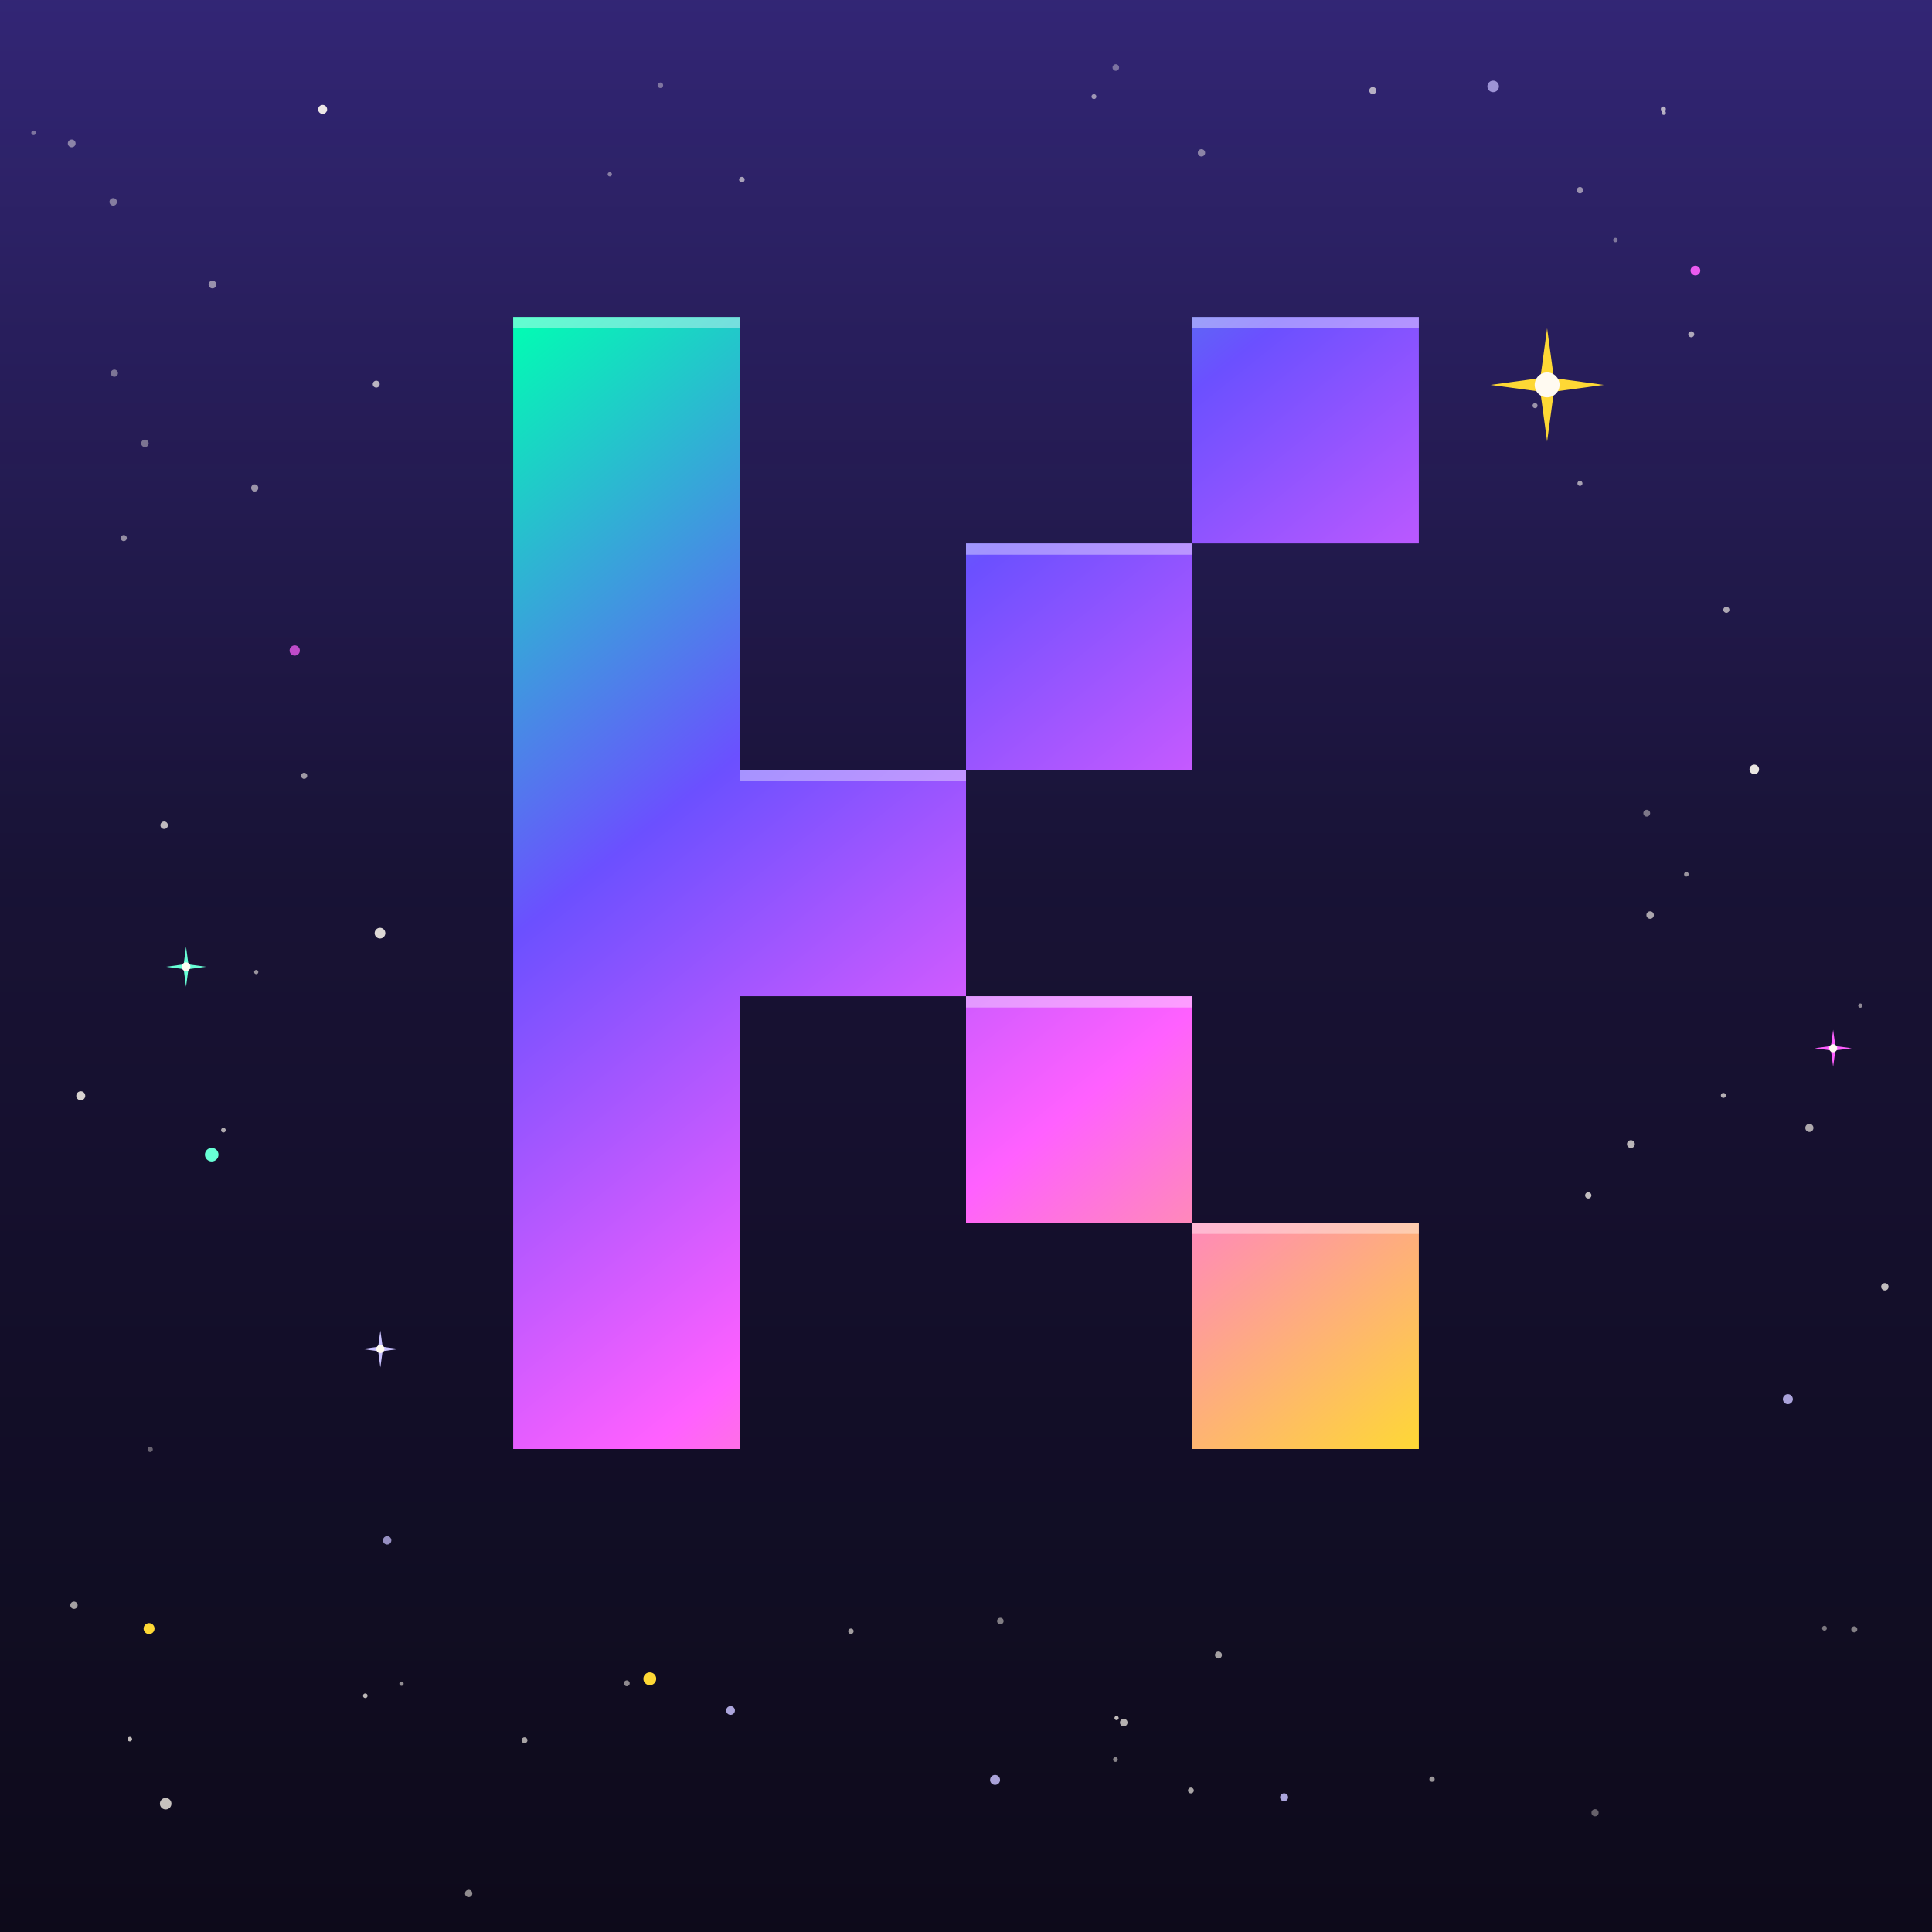
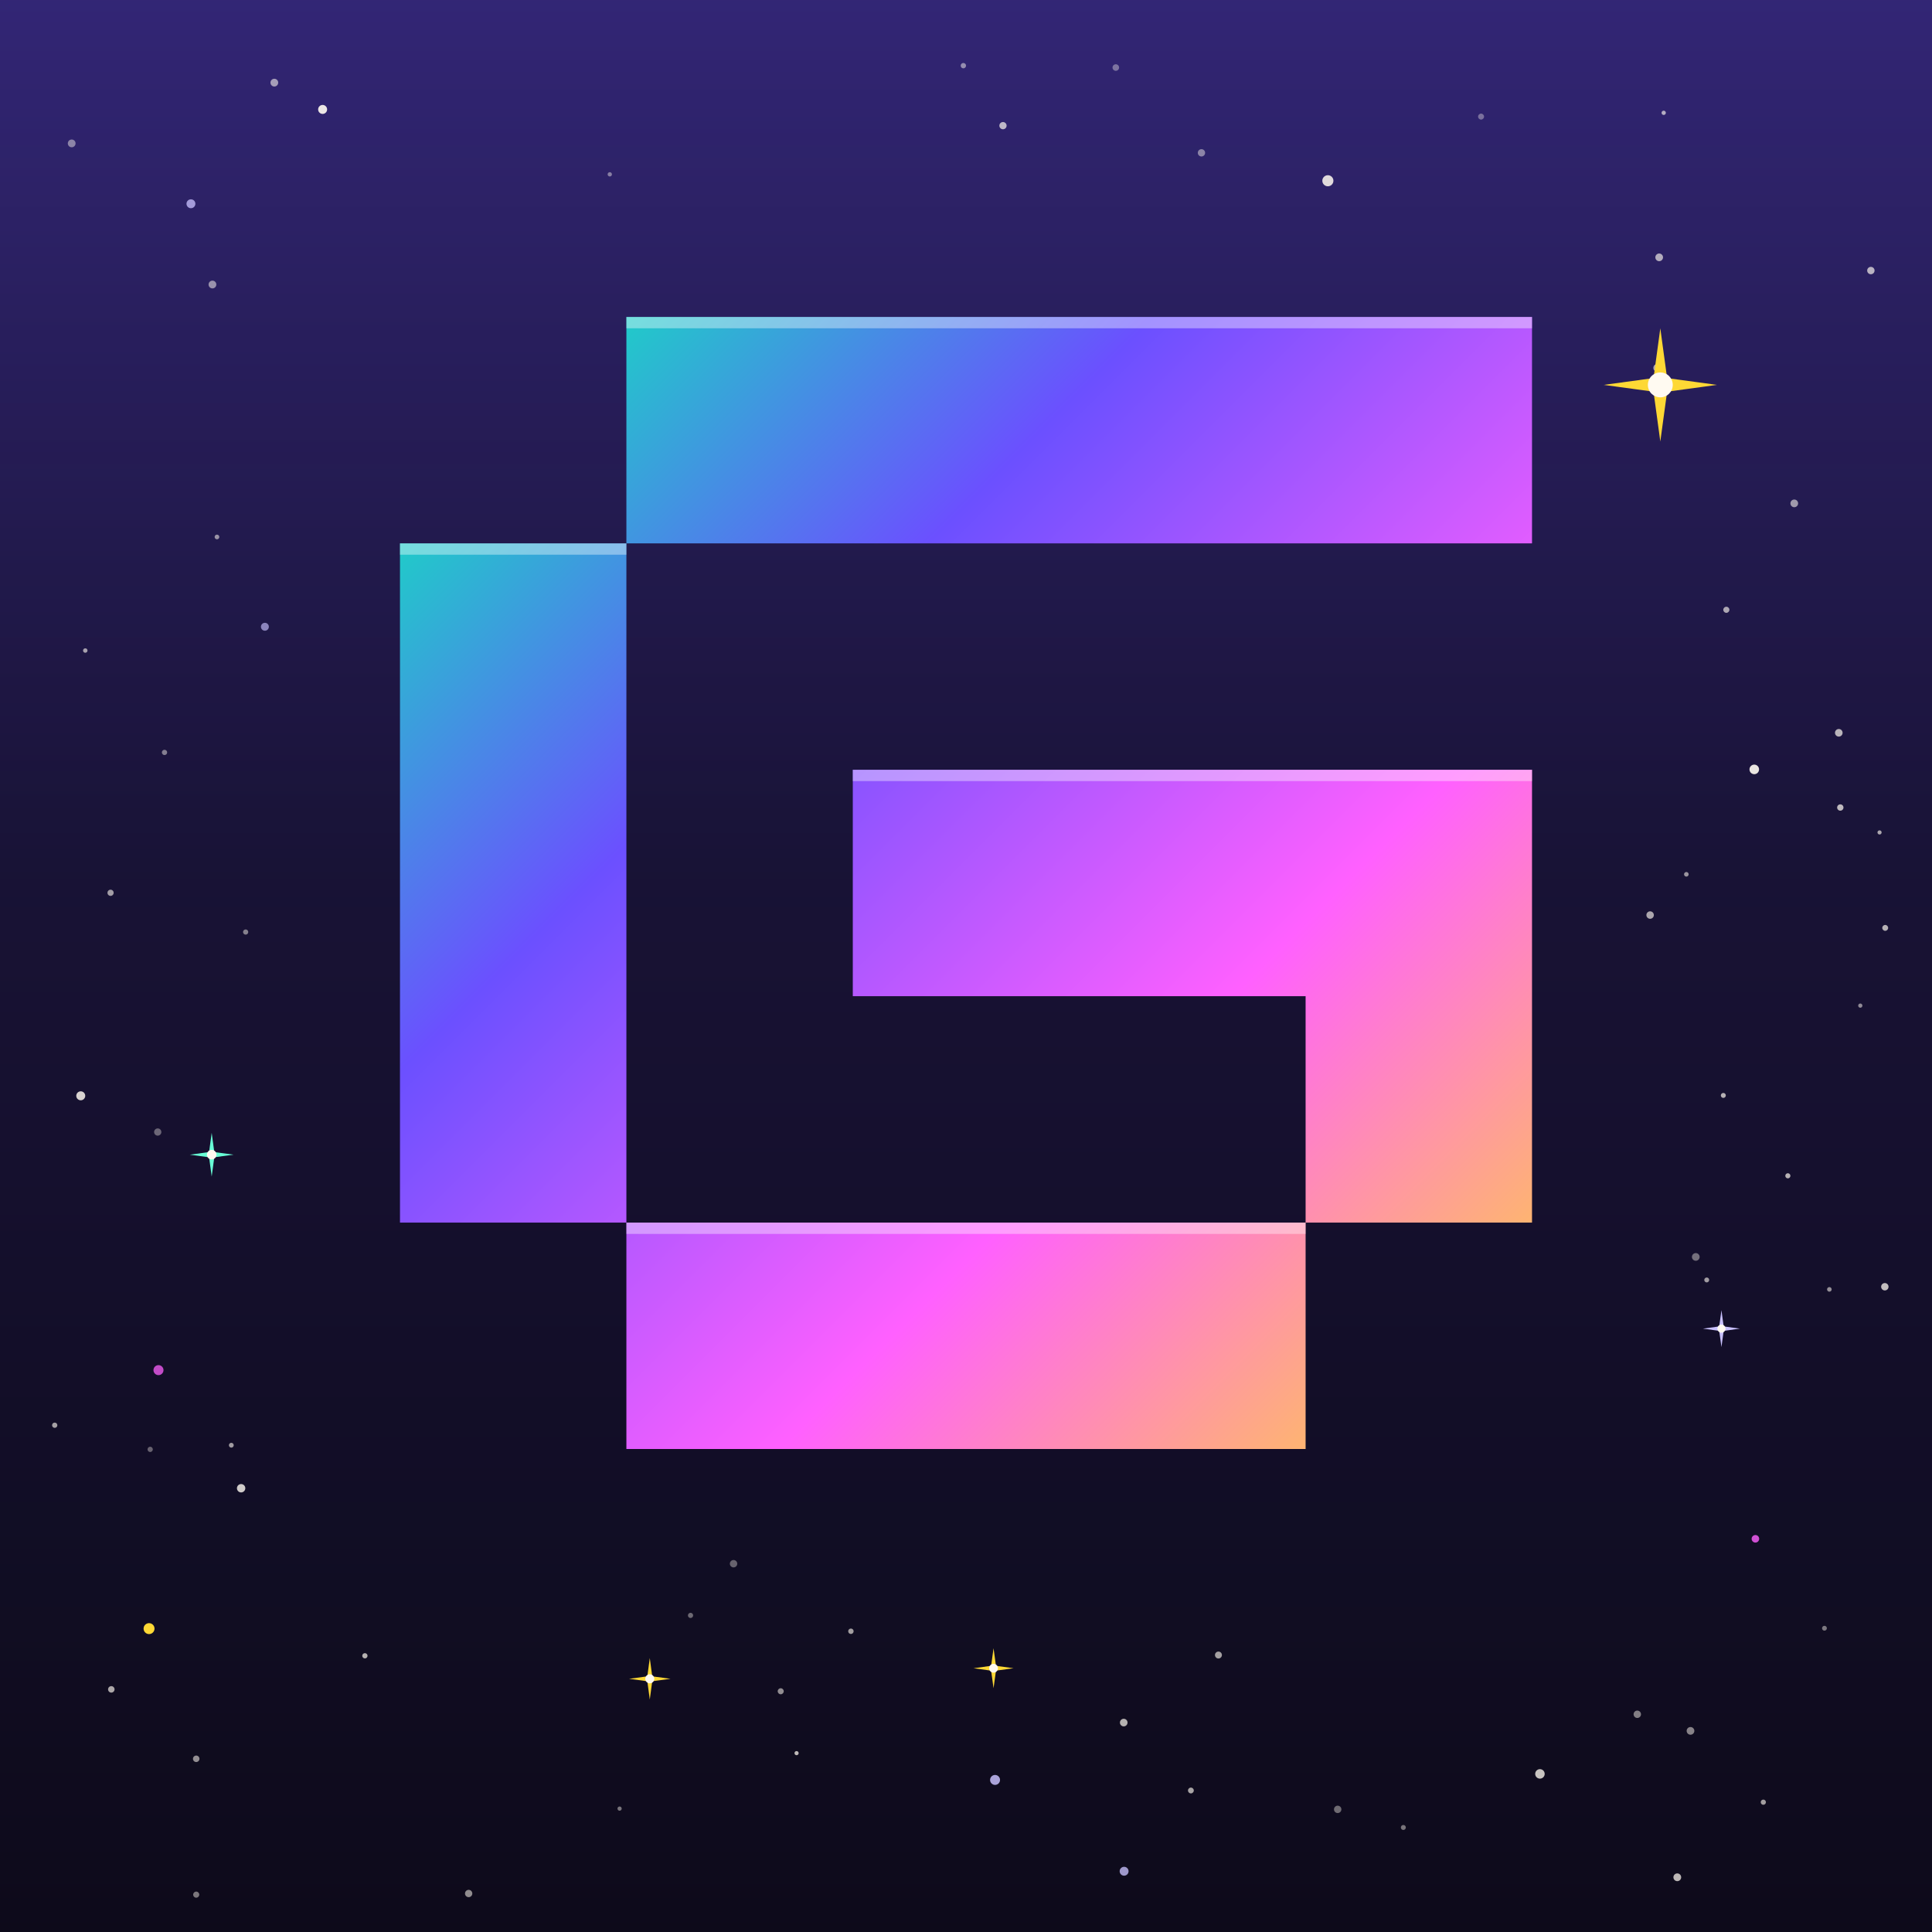
<svg xmlns="http://www.w3.org/2000/svg" viewBox="0 0 512 512" width="512" height="512" role="img" aria-label="Gnosh">
  <defs>
    <linearGradient id="sky" x1="0" y1="0" x2="0" y2="1">
      <stop offset="0" stop-color="#6B50FF" stop-opacity=".40" />
      <stop offset=".45" stop-color="#6B50FF" stop-opacity=".12" />
      <stop offset="1" stop-color="#6B50FF" stop-opacity="0" />
    </linearGradient>
-     <linearGradient id="word" gradientUnits="userSpaceOnUse" x1="136" y1="84" x2="376" y2="384">
+     <linearGradient id="word" gradientUnits="userSpaceOnUse" x1="106" y1="84" x2="406" y2="384">
      <stop offset="0" stop-color="#00FFB2" />
      <stop offset="0.333" stop-color="#6B50FF" />
      <stop offset="0.667" stop-color="#FF60FF" />
      <stop offset="1" stop-color="#FED835" />
    </linearGradient>
  </defs>
  <rect width="512" height="512" fill="#0D0A1A" />
  <rect width="512" height="512" fill="url(#sky)" />
  <circle cx="318.4" cy="40.5" r="0.97" fill="#FFFAF1" opacity="0.45" />
  <circle cx="124.2" cy="501.8" r="0.97" fill="#FFFAF1" opacity="0.54" />
  <circle cx="322.9" cy="438.6" r="0.92" fill="#FFFAF1" opacity="0.62" />
  <circle cx="39.8" cy="384.1" r="0.70" fill="#FFFAF1" opacity="0.36" />
  <circle cx="437.3" cy="242.5" r="0.99" fill="#FFFAF1" opacity="0.64" />
  <circle cx="464.9" cy="203.9" r="1.27" fill="#FFFAF1" opacity="0.91" />
  <circle cx="56.3" cy="75.4" r="1.03" fill="#FFFAF1" opacity="0.52" />
  <circle cx="297.8" cy="456.5" r="1.01" fill="#FFFAF1" opacity="0.69" />
  <circle cx="499.5" cy="341.0" r="0.98" fill="#FFFAF1" opacity="0.74" />
  <circle cx="456.7" cy="290.3" r="0.66" fill="#FFFAF1" opacity="0.68" />
  <circle cx="39.5" cy="431.6" r="1.45" fill="#FED835" opacity="1.00" />
  <circle cx="440.9" cy="29.9" r="0.57" fill="#FFFAF1" opacity="0.64" />
-   <circle cx="172.2" cy="444.9" r="1.70" fill="#FED835" opacity="1.00" />
+   <g transform="translate(172.2 444.9)">
+     <path d="M0 -5.5L0.65 -0.65L5.5 0L0.65 0.65L0 5.5L-0.65 0.65L-5.5 0L-0.65 -0.65z" fill="#FED835" />
+     <circle r="1.20" fill="#FFFAF1" />
+   </g>
  <circle cx="161.6" cy="46.2" r="0.57" fill="#FFFAF1" opacity="0.43" />
  <circle cx="85.5" cy="29.0" r="1.19" fill="#FFFAF1" opacity="0.91" />
  <circle cx="315.6" cy="474.5" r="0.77" fill="#FFFAF1" opacity="0.64" />
  <circle cx="493.0" cy="266.5" r="0.56" fill="#FFFAF1" opacity="0.52" />
  <circle cx="295.7" cy="17.9" r="0.87" fill="#FFFAF1" opacity="0.37" />
  <circle cx="19.0" cy="38.0" r="1.03" fill="#FFFAF1" opacity="0.45" />
  <circle cx="21.4" cy="290.4" r="1.19" fill="#FFFAF1" opacity="0.83" />
-   <circle cx="56.1" cy="306.0" r="1.80" fill="#68FFD6" opacity="1.00" />
+   <g transform="translate(56.1 306.0)">
+     <path d="M0 -5.8L0.69 -0.69L5.8 0L0.69 0.69L0 5.8L-0.69 0.69L-5.8 0L-0.69 -0.69z" fill="#68FFD6" />
+     <circle r="1.27" fill="#FFFAF1" />
+   </g>
  <circle cx="225.5" cy="432.3" r="0.72" fill="#FFFAF1" opacity="0.61" />
  <circle cx="446.9" cy="231.7" r="0.61" fill="#FFFAF1" opacity="0.56" />
-   <circle cx="102.6" cy="408.2" r="1.11" fill="#C9C1FF" opacity="0.72" />
-   <circle cx="418.7" cy="50.4" r="0.84" fill="#FFFAF1" opacity="0.52" />
-   <circle cx="265.1" cy="429.6" r="0.87" fill="#FFFAF1" opacity="0.47" />
-   <circle cx="289.9" cy="25.6" r="0.65" fill="#FFFAF1" opacity="0.54" />
-   <circle cx="420.9" cy="316.8" r="0.83" fill="#FFFAF1" opacity="0.74" />
-   <circle cx="363.8" cy="24.0" r="0.93" fill="#FFFAF1" opacity="0.65" />
-   <g transform="translate(485.8 277.8)">
-     <path d="M0 -4.9L0.58 -0.58L4.9 0L0.58 0.58L0 4.9L-0.58 0.58L-4.9 0L-0.58 -0.58z" fill="#FF60FF" />
-     <circle r="1.07" fill="#FFFAF1" />
-   </g>
-   <circle cx="67.5" cy="129.3" r="0.95" fill="#FFFAF1" opacity="0.55" />
-   <circle cx="106.4" cy="446.2" r="0.57" fill="#FFFAF1" opacity="0.54" />
-   <circle cx="67.9" cy="257.6" r="0.56" fill="#FFFAF1" opacity="0.56" />
-   <circle cx="34.4" cy="460.9" r="0.61" fill="#FFFAF1" opacity="0.74" />
-   <circle cx="38.4" cy="117.5" r="0.99" fill="#FFFAF1" opacity="0.40" />
-   <circle cx="449.3" cy="71.7" r="1.29" fill="#FF60FF" opacity="0.90" />
-   <circle cx="32.8" cy="142.6" r="0.81" fill="#FFFAF1" opacity="0.52" />
-   <circle cx="8.9" cy="35.2" r="0.61" fill="#FFFAF1" opacity="0.38" />
-   <circle cx="491.4" cy="431.8" r="0.80" fill="#FFFAF1" opacity="0.48" />
-   <circle cx="196.6" cy="47.6" r="0.74" fill="#FFFAF1" opacity="0.59" />
-   <circle cx="43.5" cy="218.7" r="0.99" fill="#FFFAF1" opacity="0.72" />
-   <circle cx="193.6" cy="453.3" r="1.16" fill="#C9C1FF" opacity="0.84" />
-   <circle cx="473.8" cy="370.8" r="1.32" fill="#C9C1FF" opacity="0.83" />
-   <circle cx="59.2" cy="299.5" r="0.62" fill="#FFFAF1" opacity="0.66" />
-   <circle cx="30.0" cy="53.5" r="0.99" fill="#FFFAF1" opacity="0.42" />
-   <circle cx="19.6" cy="425.4" r="0.97" fill="#FFFAF1" opacity="0.62" />
-   <circle cx="422.7" cy="480.4" r="0.95" fill="#FFFAF1" opacity="0.36" />
-   <circle cx="379.5" cy="471.5" r="0.71" fill="#FFFAF1" opacity="0.58" />
-   <circle cx="418.7" cy="128.1" r="0.67" fill="#FFFAF1" opacity="0.60" />
-   <g transform="translate(49.3 256.2)">
-     <path d="M0 -5.3L0.63 -0.63L5.3 0L0.63 0.63L0 5.3L-0.63 0.63L-5.3 0L-0.63 -0.63z" fill="#68FFD6" />
-     <circle r="1.16" fill="#FFFAF1" />
-   </g>
-   <circle cx="295.6" cy="466.3" r="0.63" fill="#FFFAF1" opacity="0.51" />
-   <circle cx="448.2" cy="88.6" r="0.79" fill="#FFFAF1" opacity="0.63" />
-   <circle cx="479.5" cy="298.9" r="1.08" fill="#FFFAF1" opacity="0.65" />
-   <circle cx="263.7" cy="471.7" r="1.32" fill="#C9C1FF" opacity="0.83" />
-   <circle cx="432.2" cy="303.2" r="1.04" fill="#FFFAF1" opacity="0.71" />
-   <circle cx="406.8" cy="107.5" r="0.67" fill="#FFFAF1" opacity="0.54" />
-   <circle cx="436.4" cy="215.5" r="0.90" fill="#FFFAF1" opacity="0.43" />
-   <circle cx="295.9" cy="455.3" r="0.56" fill="#FFFAF1" opacity="0.75" />
-   <circle cx="43.9" cy="478.0" r="1.53" fill="#FFFAF1" opacity="0.76" />
-   <circle cx="483.5" cy="431.5" r="0.64" fill="#FFFAF1" opacity="0.45" />
-   <g transform="translate(100.8 357.5)">
+   <circle cx="211.1" cy="464.6" r="0.55" fill="#FFFAF1" opacity="0.73" />
+   <circle cx="444.5" cy="497.5" r="1.03" fill="#FFFAF1" opacity="0.72" />
+   <circle cx="41.8" cy="300.0" r="0.96" fill="#FFFAF1" opacity="0.37" />
+   <g transform="translate(456.2 352.1)">
    <path d="M0 -4.9L0.59 -0.59L4.9 0L0.59 0.59L0 4.9L-0.59 0.59L-4.9 0L-0.59 -0.59z" fill="#C9C1FF" />
    <circle r="1.08" fill="#FFFAF1" />
  </g>
-   <circle cx="30.3" cy="98.9" r="0.95" fill="#FFFAF1" opacity="0.40" />
-   <circle cx="139.0" cy="461.2" r="0.78" fill="#FFFAF1" opacity="0.64" />
-   <circle cx="175.0" cy="22.6" r="0.74" fill="#FFFAF1" opacity="0.38" />
-   <circle cx="166.1" cy="446.1" r="0.77" fill="#FFFAF1" opacity="0.53" />
-   <circle cx="340.3" cy="476.3" r="1.06" fill="#C9C1FF" opacity="0.84" />
-   <circle cx="96.8" cy="449.4" r="0.61" fill="#FFFAF1" opacity="0.72" />
-   <circle cx="78.1" cy="172.4" r="1.36" fill="#FF60FF" opacity="0.71" />
-   <circle cx="100.7" cy="247.3" r="1.42" fill="#FFFAF1" opacity="0.85" />
-   <circle cx="440.8" cy="28.9" r="0.67" fill="#FFFAF1" opacity="0.66" />
-   <circle cx="428.1" cy="63.6" r="0.60" fill="#FFFAF1" opacity="0.40" />
-   <circle cx="99.7" cy="101.8" r="0.92" fill="#FFFAF1" opacity="0.68" />
-   <circle cx="80.6" cy="205.6" r="0.81" fill="#FFFAF1" opacity="0.58" />
-   <circle cx="395.7" cy="22.9" r="1.53" fill="#C9C1FF" opacity="0.71" />
+   <circle cx="14.5" cy="377.7" r="0.70" fill="#FFFAF1" opacity="0.62" />
+   <circle cx="473.8" cy="311.6" r="0.68" fill="#FFFAF1" opacity="0.69" />
+   <circle cx="465.2" cy="407.8" r="1.00" fill="#FF60FF" opacity="0.80" />
+   <circle cx="265.8" cy="33.3" r="0.96" fill="#FFFAF1" opacity="0.69" />
+   <circle cx="392.5" cy="30.9" r="0.79" fill="#FFFAF1" opacity="0.36" />
+   <circle cx="43.6" cy="199.4" r="0.70" fill="#FFFAF1" opacity="0.46" />
+   <circle cx="498.1" cy="220.6" r="0.55" fill="#FFFAF1" opacity="0.64" />
+   <circle cx="29.3" cy="236.6" r="0.82" fill="#FFFAF1" opacity="0.60" />
+   <circle cx="29.5" cy="447.7" r="0.86" fill="#FFFAF1" opacity="0.65" />
+   <circle cx="164.2" cy="479.3" r="0.56" fill="#FFFAF1" opacity="0.44" />
+   <circle cx="72.7" cy="21.9" r="1.03" fill="#FFFAF1" opacity="0.57" />
+   <circle cx="439.7" cy="68.2" r="1.02" fill="#FFFAF1" opacity="0.64" />
+   <circle cx="194.4" cy="414.4" r="0.98" fill="#FFFAF1" opacity="0.36" />
+   <circle cx="65.1" cy="247.0" r="0.69" fill="#FFFAF1" opacity="0.47" />
+   <circle cx="52.0" cy="502.1" r="0.81" fill="#FFFAF1" opacity="0.45" />
+   <circle cx="439.2" cy="97.5" r="1.05" fill="#FFFAF1" opacity="0.61" />
+   <circle cx="475.5" cy="133.4" r="1.02" fill="#FFFAF1" opacity="0.57" />
+   <circle cx="487.3" cy="194.2" r="1.01" fill="#FFFAF1" opacity="0.69" />
+   <circle cx="487.7" cy="214.0" r="0.84" fill="#FFFAF1" opacity="0.72" />
+   <circle cx="206.9" cy="448.2" r="0.80" fill="#FFFAF1" opacity="0.54" />
+   <circle cx="354.5" cy="479.5" r="0.98" fill="#FFFAF1" opacity="0.40" />
+   <circle cx="263.7" cy="471.7" r="1.32" fill="#C9C1FF" opacity="0.83" />
+   <circle cx="297.9" cy="495.9" r="1.18" fill="#C9C1FF" opacity="0.77" />
+   <circle cx="499.6" cy="245.9" r="0.78" fill="#FFFAF1" opacity="0.68" />
+   <circle cx="371.9" cy="484.3" r="0.66" fill="#FFFAF1" opacity="0.44" />
+   <circle cx="483.5" cy="431.5" r="0.64" fill="#FFFAF1" opacity="0.45" />
+   <circle cx="433.9" cy="454.3" r="0.98" fill="#FFFAF1" opacity="0.48" />
+   <circle cx="50.6" cy="54.0" r="1.18" fill="#C9C1FF" opacity="0.76" />
+   <circle cx="22.6" cy="172.4" r="0.59" fill="#FFFAF1" opacity="0.61" />
+   <circle cx="70.2" cy="166.1" r="1.05" fill="#C9C1FF" opacity="0.64" />
+   <circle cx="448.0" cy="458.7" r="1.02" fill="#FFFAF1" opacity="0.50" />
+   <circle cx="484.8" cy="341.7" r="0.61" fill="#FFFAF1" opacity="0.55" />
+   <circle cx="449.4" cy="333.1" r="1.02" fill="#FFFAF1" opacity="0.41" />
+   <circle cx="42.0" cy="363.1" r="1.33" fill="#FF60FF" opacity="0.74" />
+   <circle cx="57.5" cy="142.3" r="0.62" fill="#FFFAF1" opacity="0.54" />
+   <g transform="translate(263.3 442.1)">
+     <path d="M0 -5.3L0.64 -0.64L5.3 0L0.64 0.64L0 5.3L-0.64 0.64L-5.3 0L-0.64 -0.64z" fill="#FED835" />
+     <circle r="1.17" fill="#FFFAF1" />
+   </g>
+   <circle cx="183.0" cy="428.1" r="0.69" fill="#FFFAF1" opacity="0.39" />
+   <circle cx="63.9" cy="394.4" r="1.11" fill="#FFFAF1" opacity="0.80" />
+   <circle cx="495.8" cy="71.7" r="0.98" fill="#FFFAF1" opacity="0.67" />
+   <circle cx="96.7" cy="438.8" r="0.70" fill="#FFFAF1" opacity="0.69" />
  <circle cx="457.5" cy="161.6" r="0.81" fill="#FFFAF1" opacity="0.63" />
-   <path d="M136 84h60v60h-60zM316 84h60v60h-60zM136 144h60v60h-60zM256 144h60v60h-60zM136 204h120v60h-120zM136 264h60v60h-60zM256 264h60v60h-60zM136 324h60v60h-60zM316 324h60v60h-60z" fill="url(#word)" />
-   <path d="M136 84h60v3h-60zM316 84h60v3h-60zM256 144h60v3h-60zM196 204h60v3h-60zM256 264h60v3h-60zM316 324h60v3h-60z" fill="#fff" opacity=".38" />
-   <g transform="translate(410.0 102.0)">
+   <circle cx="452.3" cy="339.2" r="0.65" fill="#FFFAF1" opacity="0.60" />
+   <circle cx="61.3" cy="383.0" r="0.64" fill="#FFFAF1" opacity="0.60" />
+   <circle cx="467.3" cy="477.6" r="0.69" fill="#FFFAF1" opacity="0.61" />
+   <circle cx="52.0" cy="466.1" r="0.86" fill="#FFFAF1" opacity="0.55" />
+   <circle cx="255.3" cy="17.4" r="0.71" fill="#FFFAF1" opacity="0.49" />
+   <circle cx="351.9" cy="47.9" r="1.47" fill="#FFFAF1" opacity="0.85" />
+   <circle cx="408.1" cy="470.1" r="1.26" fill="#FFFAF1" opacity="0.77" />
+   <path d="M166 84h240v60h-240zM106 144h60v60h-60zM106 204h60v60h-60zM226 204h180v60h-180zM106 264h60v60h-60zM346 264h60v60h-60zM166 324h180v60h-180z" fill="url(#word)" />
+   <path d="M166 84h240v3h-240zM106 144h60v3h-60zM226 204h180v3h-180zM166 324h180v3h-180z" fill="#fff" opacity=".38" />
+   <g transform="translate(440.0 102.0)">
    <path d="M0 -15.0L1.80 -1.80L15.0 0L1.80 1.80L0 15.0L-1.80 1.80L-15.0 0L-1.80 -1.80z" fill="#FED835" />
    <circle r="3.30" fill="#FFFAF1" />
  </g>
</svg>
